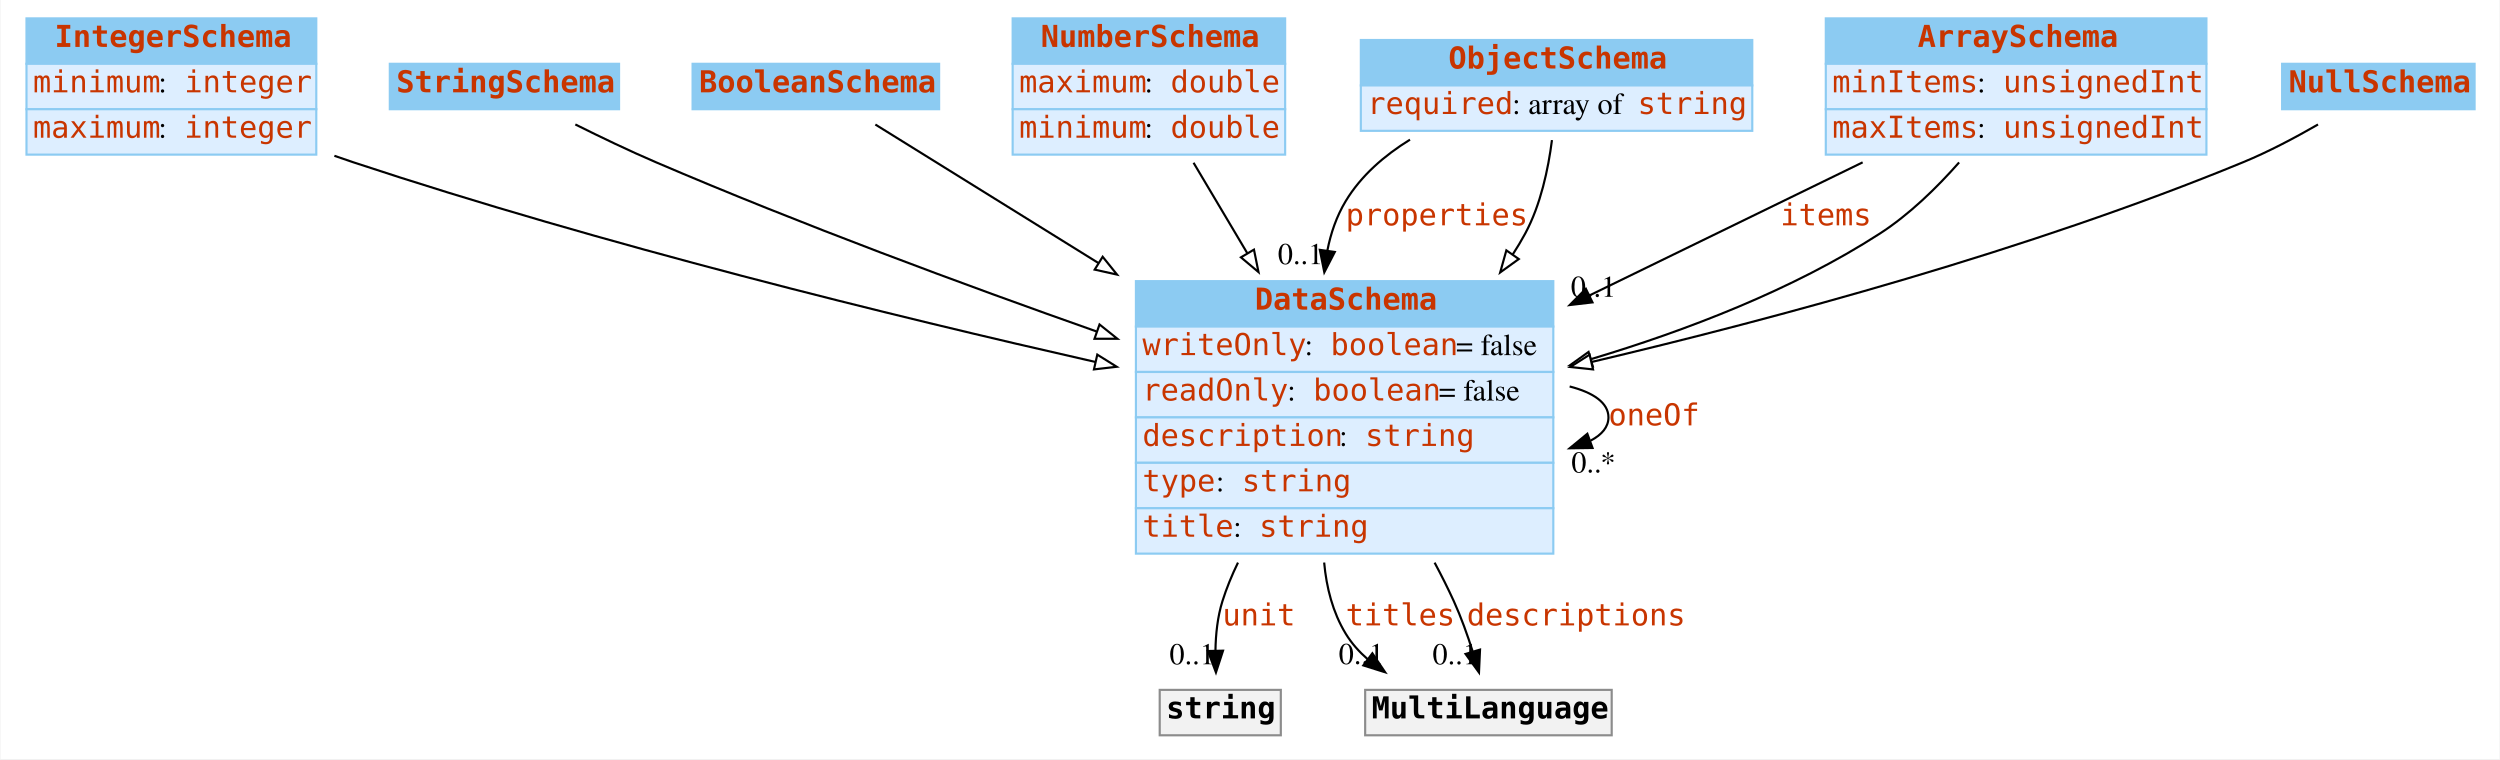
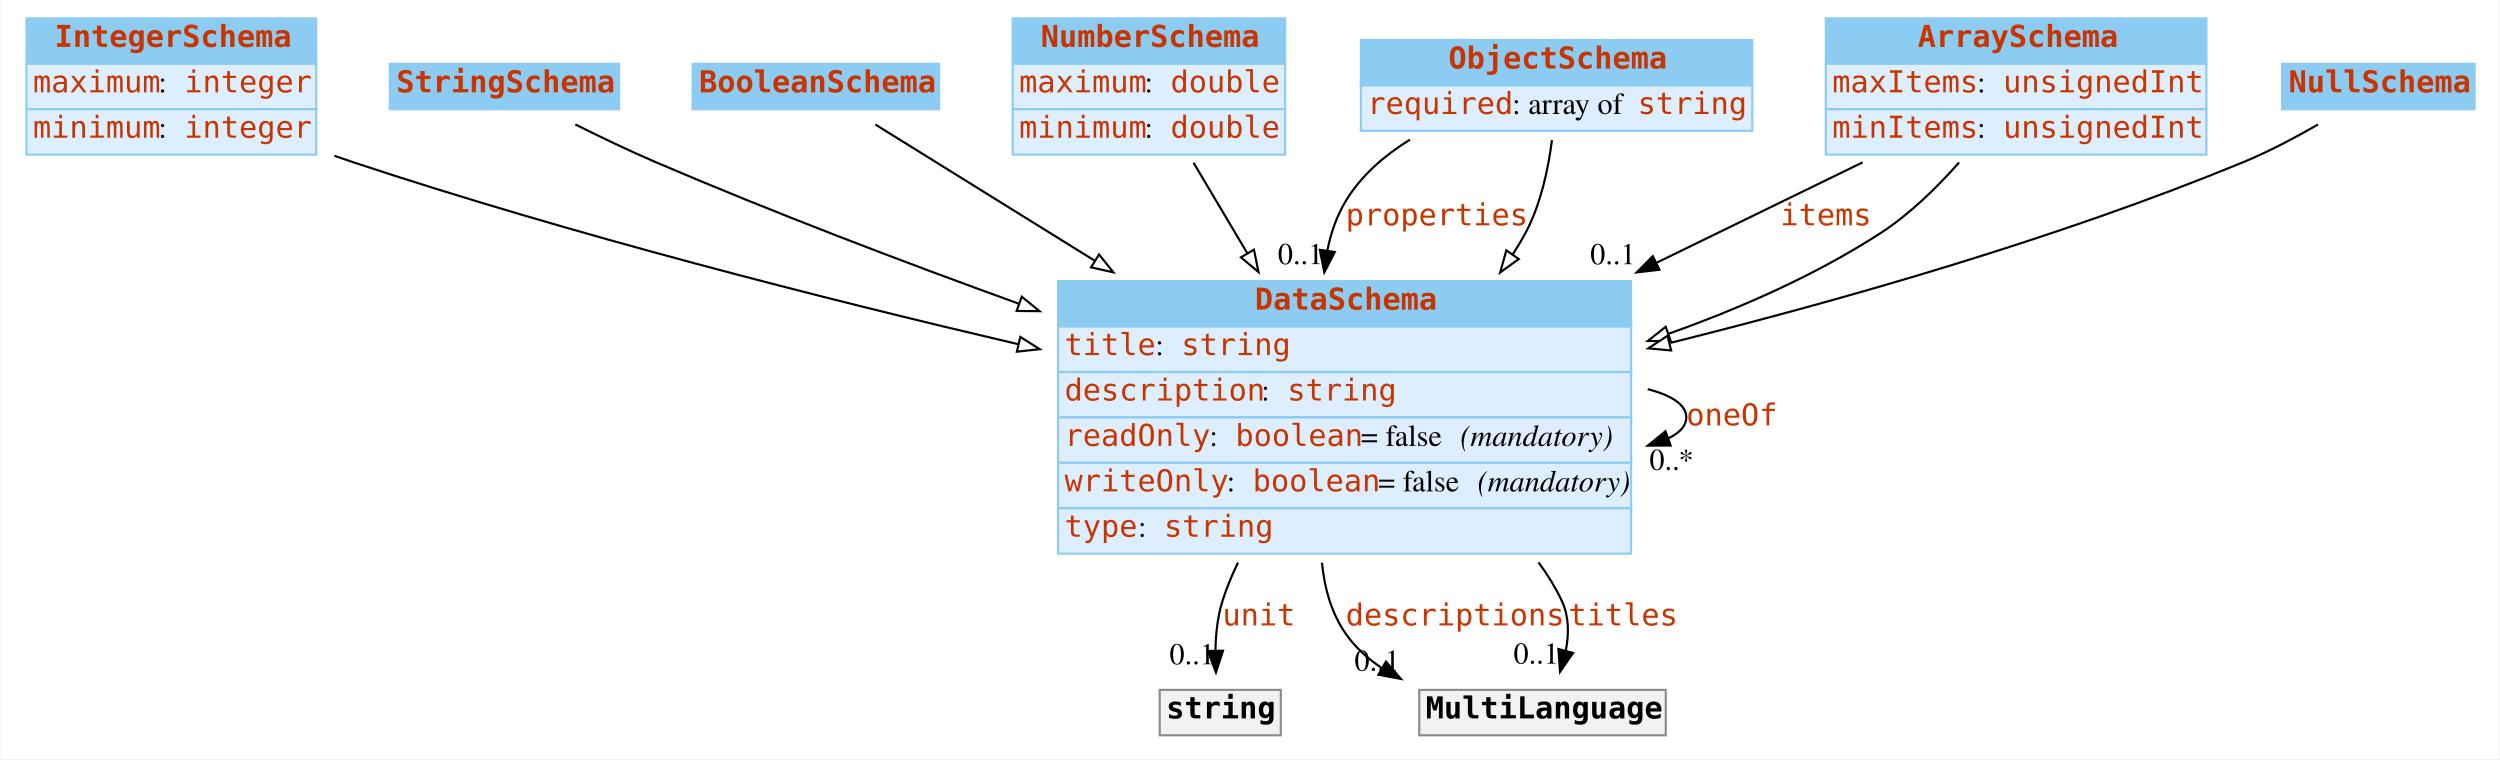
<svg xmlns="http://www.w3.org/2000/svg" width="1156pt" height="351pt" viewBox="0.00 0.00 1155.50 351.00">
  <g id="graph0" class="graph" transform="scale(1 1) rotate(0) translate(4 347)">
    <polygon fill="white" stroke="none" points="-4,4 -4,-347 1151.5,-347 1151.5,4 -4,4" />
    <g id="node1" class="node">
      <polygon fill="#8ccbf2" stroke="none" points="8,-317.5 8,-338.5 142,-338.5 142,-317.5 8,-317.5" />
      <polygon fill="none" stroke="#8ccbf2" points="8,-317.5 8,-338.5 142,-338.5 142,-317.5 8,-317.5" />
      <text text-anchor="start" x="21" y="-325.3" font-family="mono" font-weight="bold" font-size="14.00" fill="#c83500">IntegerSchema</text>
      <polygon fill="#ddeeff" stroke="none" points="8,-296.5 8,-317.5 142,-317.5 142,-296.5 8,-296.5" />
      <polygon fill="none" stroke="#8ccbf2" points="8,-296.5 8,-317.5 142,-317.5 142,-296.5 8,-296.5" />
-       <text text-anchor="start" x="11" y="-304.3" font-family="mono" font-size="14.00" fill="#c83500">minimum</text>
+       <text text-anchor="start" x="11" y="-304.3" font-family="mono" font-size="14.00" fill="#c83500">maximum</text>
      <text text-anchor="start" x="69" y="-304.3" font-family="Times,serif" font-size="14.00"> : </text>
      <text text-anchor="start" x="81" y="-304.3" font-family="mono" font-size="14.00" fill="#c83500">integer</text>
      <polygon fill="#ddeeff" stroke="none" points="8,-275.5 8,-296.5 142,-296.5 142,-275.5 8,-275.5" />
      <polygon fill="none" stroke="#8ccbf2" points="8,-275.5 8,-296.5 142,-296.5 142,-275.5 8,-275.5" />
-       <text text-anchor="start" x="11" y="-283.3" font-family="mono" font-size="14.00" fill="#c83500">maximum</text>
+       <text text-anchor="start" x="11" y="-283.3" font-family="mono" font-size="14.00" fill="#c83500">minimum</text>
      <text text-anchor="start" x="69" y="-283.3" font-family="Times,serif" font-size="14.00"> : </text>
      <text text-anchor="start" x="81" y="-283.3" font-family="mono" font-size="14.00" fill="#c83500">integer</text>
    </g>
    <g id="node8" class="node">
-       <polygon fill="#8ccbf2" stroke="none" points="521,-196 521,-217 714,-217 714,-196 521,-196" />
-       <polygon fill="none" stroke="#8ccbf2" points="521,-196 521,-217 714,-217 714,-196 521,-196" />
+       <polygon fill="#8ccbf2" stroke="none" points="485,-196 485,-217 750,-217 750,-196 485,-196" />
+       <polygon fill="none" stroke="#8ccbf2" points="485,-196 485,-217 750,-217 750,-196 485,-196" />
      <text text-anchor="start" x="576" y="-203.8" font-family="mono" font-weight="bold" font-size="14.00" fill="#c83500">DataSchema</text>
-       <polygon fill="#ddeeff" stroke="none" points="521,-175 521,-196 714,-196 714,-175 521,-175" />
-       <polygon fill="none" stroke="#8ccbf2" points="521,-175 521,-196 714,-196 714,-175 521,-175" />
-       <text text-anchor="start" x="524" y="-182.8" font-family="mono" font-size="14.00" fill="#c83500">writeOnly</text>
-       <text text-anchor="start" x="599" y="-182.8" font-family="Times,serif" font-size="14.00"> : </text>
-       <text text-anchor="start" x="611" y="-182.8" font-family="mono" font-size="14.00" fill="#c83500">boolean</text>
-       <text text-anchor="start" x="669" y="-182.8" font-family="Times,serif" font-size="14.00"> = false</text>
-       <polygon fill="#ddeeff" stroke="none" points="521,-154 521,-175 714,-175 714,-154 521,-154" />
-       <polygon fill="none" stroke="#8ccbf2" points="521,-154 521,-175 714,-175 714,-154 521,-154" />
-       <text text-anchor="start" x="524" y="-161.8" font-family="mono" font-size="14.00" fill="#c83500">readOnly</text>
-       <text text-anchor="start" x="591" y="-161.8" font-family="Times,serif" font-size="14.00"> : </text>
-       <text text-anchor="start" x="603" y="-161.8" font-family="mono" font-size="14.00" fill="#c83500">boolean</text>
-       <text text-anchor="start" x="661" y="-161.8" font-family="Times,serif" font-size="14.00"> = false</text>
-       <polygon fill="#ddeeff" stroke="none" points="521,-133 521,-154 714,-154 714,-133 521,-133" />
-       <polygon fill="none" stroke="#8ccbf2" points="521,-133 521,-154 714,-154 714,-133 521,-133" />
-       <text text-anchor="start" x="524" y="-140.8" font-family="mono" font-size="14.00" fill="#c83500">description</text>
-       <text text-anchor="start" x="615" y="-140.8" font-family="Times,serif" font-size="14.00"> : </text>
-       <text text-anchor="start" x="627" y="-140.8" font-family="mono" font-size="14.00" fill="#c83500">string</text>
-       <polygon fill="#ddeeff" stroke="none" points="521,-112 521,-133 714,-133 714,-112 521,-112" />
-       <polygon fill="none" stroke="#8ccbf2" points="521,-112 521,-133 714,-133 714,-112 521,-112" />
-       <text text-anchor="start" x="524" y="-119.8" font-family="mono" font-size="14.00" fill="#c83500">type</text>
-       <text text-anchor="start" x="558" y="-119.8" font-family="Times,serif" font-size="14.00"> : </text>
-       <text text-anchor="start" x="570" y="-119.8" font-family="mono" font-size="14.00" fill="#c83500">string</text>
-       <polygon fill="#ddeeff" stroke="none" points="521,-91 521,-112 714,-112 714,-91 521,-91" />
-       <polygon fill="none" stroke="#8ccbf2" points="521,-91 521,-112 714,-112 714,-91 521,-91" />
-       <text text-anchor="start" x="524" y="-98.8" font-family="mono" font-size="14.00" fill="#c83500">title</text>
-       <text text-anchor="start" x="566" y="-98.8" font-family="Times,serif" font-size="14.00"> : </text>
-       <text text-anchor="start" x="578" y="-98.8" font-family="mono" font-size="14.00" fill="#c83500">string</text>
+       <polygon fill="#ddeeff" stroke="none" points="485,-175 485,-196 750,-196 750,-175 485,-175" />
+       <polygon fill="none" stroke="#8ccbf2" points="485,-175 485,-196 750,-196 750,-175 485,-175" />
+       <text text-anchor="start" x="488" y="-182.8" font-family="mono" font-size="14.00" fill="#c83500">title</text>
+       <text text-anchor="start" x="530" y="-182.8" font-family="Times,serif" font-size="14.00"> : </text>
+       <text text-anchor="start" x="542" y="-182.8" font-family="mono" font-size="14.00" fill="#c83500">string</text>
+       <polygon fill="#ddeeff" stroke="none" points="485,-154 485,-175 750,-175 750,-154 485,-154" />
+       <polygon fill="none" stroke="#8ccbf2" points="485,-154 485,-175 750,-175 750,-154 485,-154" />
+       <text text-anchor="start" x="488" y="-161.8" font-family="mono" font-size="14.00" fill="#c83500">description</text>
+       <text text-anchor="start" x="579" y="-161.8" font-family="Times,serif" font-size="14.00"> : </text>
+       <text text-anchor="start" x="591" y="-161.8" font-family="mono" font-size="14.00" fill="#c83500">string</text>
+       <polygon fill="#ddeeff" stroke="none" points="485,-133 485,-154 750,-154 750,-133 485,-133" />
+       <polygon fill="none" stroke="#8ccbf2" points="485,-133 485,-154 750,-154 750,-133 485,-133" />
+       <text text-anchor="start" x="488" y="-140.8" font-family="mono" font-size="14.00" fill="#c83500">readOnly</text>
+       <text text-anchor="start" x="555" y="-140.8" font-family="Times,serif" font-size="14.00"> : </text>
+       <text text-anchor="start" x="567" y="-140.8" font-family="mono" font-size="14.00" fill="#c83500">boolean</text>
+       <text text-anchor="start" x="625" y="-140.8" font-family="Times,serif" font-size="14.00"> = false </text>
+       <text text-anchor="start" x="671" y="-140.8" font-family="Times,serif" font-style="italic" font-size="14.00">(mandatory)</text>
+       <polygon fill="#ddeeff" stroke="none" points="485,-112 485,-133 750,-133 750,-112 485,-112" />
+       <polygon fill="none" stroke="#8ccbf2" points="485,-112 485,-133 750,-133 750,-112 485,-112" />
+       <text text-anchor="start" x="488" y="-119.8" font-family="mono" font-size="14.00" fill="#c83500">writeOnly</text>
+       <text text-anchor="start" x="563" y="-119.8" font-family="Times,serif" font-size="14.00"> : </text>
+       <text text-anchor="start" x="575" y="-119.8" font-family="mono" font-size="14.00" fill="#c83500">boolean</text>
+       <text text-anchor="start" x="633" y="-119.8" font-family="Times,serif" font-size="14.00"> = false </text>
+       <text text-anchor="start" x="679" y="-119.8" font-family="Times,serif" font-style="italic" font-size="14.00">(mandatory)</text>
+       <polygon fill="#ddeeff" stroke="none" points="485,-91 485,-112 750,-112 750,-91 485,-91" />
+       <polygon fill="none" stroke="#8ccbf2" points="485,-91 485,-112 750,-112 750,-91 485,-91" />
+       <text text-anchor="start" x="488" y="-98.8" font-family="mono" font-size="14.00" fill="#c83500">type</text>
+       <text text-anchor="start" x="522" y="-98.8" font-family="Times,serif" font-size="14.00"> : </text>
+       <text text-anchor="start" x="534" y="-98.8" font-family="mono" font-size="14.00" fill="#c83500">string</text>
    </g>
-     <g id="edge10" class="edge">
-       <path fill="none" stroke="black" d="M150.369,-274.964C153.272,-273.934 156.157,-272.942 159,-272 274.119,-233.863 408.94,-200.77 502.361,-179.605" />
-       <polygon fill="white" stroke="black" points="503.137,-183.018 512.122,-177.403 501.596,-176.189 503.137,-183.018" />
+     <g id="edge9" class="edge">
+       <path fill="none" stroke="black" d="M150.369,-274.964C153.272,-273.934 156.157,-272.942 159,-272 260.191,-238.477 376.605,-208.851 466.743,-187.798" />
+       <polygon fill="white" stroke="black" points="467.543,-191.206 476.49,-185.531 465.957,-184.388 467.543,-191.206" />
    </g>
    <g id="node2" class="node">
      <polygon fill="#8ccbf2" stroke="none" points="176,-296.5 176,-317.5 282,-317.5 282,-296.5 176,-296.5" />
      <polygon fill="none" stroke="#8ccbf2" points="176,-296.5 176,-317.5 282,-317.5 282,-296.5 176,-296.5" />
      <text text-anchor="start" x="179" y="-304.3" font-family="mono" font-weight="bold" font-size="14.00" fill="#c83500">StringSchema</text>
    </g>
    <g id="edge13" class="edge">
-       <path fill="none" stroke="black" d="M261.782,-289.455C273.412,-283.645 286.673,-277.288 299,-272 365.584,-243.437 441.703,-215.277 502.773,-193.743" />
-       <polygon fill="white" stroke="black" points="504.167,-196.963 512.441,-190.345 501.846,-190.359 504.167,-196.963" />
+       <path fill="none" stroke="black" d="M261.782,-289.455C273.412,-283.645 286.673,-277.288 299,-272 353.06,-248.809 413.406,-225.884 466.88,-206.556" />
+       <polygon fill="white" stroke="black" points="468.213,-209.796 476.435,-203.114 465.84,-203.21 468.213,-209.796" />
    </g>
    <g id="node3" class="node">
      <polygon fill="#8ccbf2" stroke="none" points="316,-296.5 316,-317.5 430,-317.5 430,-296.5 316,-296.5" />
      <polygon fill="none" stroke="#8ccbf2" points="316,-296.5 316,-317.5 430,-317.5 430,-296.5 316,-296.5" />
      <text text-anchor="start" x="319" y="-304.3" font-family="mono" font-weight="bold" font-size="14.00" fill="#c83500">BooleanSchema</text>
    </g>
-     <g id="edge11" class="edge">
-       <path fill="none" stroke="black" d="M400.516,-289.416C425.891,-273.66 465.318,-249.179 503.609,-225.405" />
-       <polygon fill="white" stroke="black" points="505.621,-228.275 512.271,-220.027 501.929,-222.328 505.621,-228.275" />
+     <g id="edge10" class="edge">
+       <path fill="none" stroke="black" d="M400.516,-289.416C425.544,-273.876 464.241,-249.848 502.035,-226.382" />
+       <polygon fill="white" stroke="black" points="503.939,-229.32 510.588,-221.071 500.246,-223.373 503.939,-229.32" />
    </g>
    <g id="node4" class="node">
      <polygon fill="#8ccbf2" stroke="none" points="464,-317.5 464,-338.5 590,-338.5 590,-317.5 464,-317.5" />
      <polygon fill="none" stroke="#8ccbf2" points="464,-317.5 464,-338.5 590,-338.5 590,-317.5 464,-317.5" />
      <text text-anchor="start" x="477" y="-325.3" font-family="mono" font-weight="bold" font-size="14.00" fill="#c83500">NumberSchema</text>
      <polygon fill="#ddeeff" stroke="none" points="464,-296.5 464,-317.5 590,-317.5 590,-296.5 464,-296.5" />
      <polygon fill="none" stroke="#8ccbf2" points="464,-296.5 464,-317.5 590,-317.5 590,-296.5 464,-296.5" />
      <text text-anchor="start" x="467" y="-304.3" font-family="mono" font-size="14.00" fill="#c83500">maximum</text>
      <text text-anchor="start" x="525" y="-304.3" font-family="Times,serif" font-size="14.00"> : </text>
      <text text-anchor="start" x="537" y="-304.3" font-family="mono" font-size="14.00" fill="#c83500">double</text>
      <polygon fill="#ddeeff" stroke="none" points="464,-275.5 464,-296.5 590,-296.5 590,-275.5 464,-275.5" />
      <polygon fill="none" stroke="#8ccbf2" points="464,-275.5 464,-296.5 590,-296.5 590,-275.5 464,-275.5" />
      <text text-anchor="start" x="467" y="-283.3" font-family="mono" font-size="14.00" fill="#c83500">minimum</text>
      <text text-anchor="start" x="525" y="-283.3" font-family="Times,serif" font-size="14.00"> : </text>
      <text text-anchor="start" x="537" y="-283.3" font-family="mono" font-size="14.00" fill="#c83500">double</text>
    </g>
-     <g id="edge9" class="edge">
+     <g id="edge12" class="edge">
      <path fill="none" stroke="black" d="M547.648,-271.743C555.11,-259.182 563.85,-244.47 572.562,-229.804" />
      <polygon fill="white" stroke="black" points="575.58,-231.577 577.678,-221.192 569.562,-228.002 575.58,-231.577" />
    </g>
    <g id="node5" class="node">
      <polygon fill="#8ccbf2" stroke="none" points="625,-307.5 625,-328.5 806,-328.5 806,-307.5 625,-307.5" />
      <polygon fill="none" stroke="#8ccbf2" points="625,-307.5 625,-328.5 806,-328.5 806,-307.5 625,-307.5" />
      <text text-anchor="start" x="665.5" y="-315.3" font-family="mono" font-weight="bold" font-size="14.00" fill="#c83500">ObjectSchema</text>
      <polygon fill="#ddeeff" stroke="none" points="625,-286.5 625,-307.5 806,-307.5 806,-286.5 625,-286.5" />
      <polygon fill="none" stroke="#8ccbf2" points="625,-286.5 625,-307.5 806,-307.5 806,-286.5 625,-286.5" />
      <text text-anchor="start" x="628" y="-294.3" font-family="mono" font-size="14.00" fill="#c83500">required</text>
      <text text-anchor="start" x="695" y="-294.3" font-family="Times,serif" font-size="14.00"> : array of </text>
      <text text-anchor="start" x="753" y="-294.3" font-family="mono" font-size="14.00" fill="#c83500">string</text>
    </g>
    <g id="edge1" class="edge">
      <path fill="none" stroke="black" d="M647.732,-282.423C635.903,-275.127 625.117,-265.808 618,-254 613.774,-246.988 611.086,-239.158 609.509,-231.057" />
      <polygon fill="black" stroke="black" points="612.965,-230.495 608.11,-221.078 606.033,-231.467 612.965,-230.495" />
      <text text-anchor="start" x="618" y="-242.8" font-family="mono" font-size="14.00" fill="#c83500">properties</text>
      <text text-anchor="middle" x="597.11" y="-224.878" font-family="Times,serif" font-size="14.00">0..1</text>
    </g>
-     <g id="edge7" class="edge">
+     <g id="edge8" class="edge">
      <path fill="none" stroke="black" d="M713.377,-282.225C711.666,-268.829 708.163,-252.27 701,-239 699.231,-235.722 697.293,-232.488 695.219,-229.309" />
      <polygon fill="white" stroke="black" points="698.03,-227.221 689.434,-221.027 692.291,-231.23 698.03,-227.221" />
    </g>
    <g id="node6" class="node">
      <polygon fill="#8ccbf2" stroke="none" points="840,-317.5 840,-338.5 1016,-338.5 1016,-317.5 840,-317.5" />
      <polygon fill="none" stroke="#8ccbf2" points="840,-317.5 840,-338.5 1016,-338.5 1016,-317.5 840,-317.5" />
      <text text-anchor="start" x="882.5" y="-325.3" font-family="mono" font-weight="bold" font-size="14.00" fill="#c83500">ArraySchema</text>
      <polygon fill="#ddeeff" stroke="none" points="840,-296.5 840,-317.5 1016,-317.5 1016,-296.5 840,-296.5" />
      <polygon fill="none" stroke="#8ccbf2" points="840,-296.5 840,-317.5 1016,-317.5 1016,-296.5 840,-296.5" />
-       <text text-anchor="start" x="843" y="-304.3" font-family="mono" font-size="14.00" fill="#c83500">minItems</text>
+       <text text-anchor="start" x="843" y="-304.3" font-family="mono" font-size="14.00" fill="#c83500">maxItems</text>
      <text text-anchor="start" x="910" y="-304.3" font-family="Times,serif" font-size="14.00"> : </text>
      <text text-anchor="start" x="922" y="-304.3" font-family="mono" font-size="14.00" fill="#c83500">unsignedInt</text>
      <polygon fill="#ddeeff" stroke="none" points="840,-275.5 840,-296.5 1016,-296.5 1016,-275.5 840,-275.5" />
      <polygon fill="none" stroke="#8ccbf2" points="840,-275.5 840,-296.5 1016,-296.5 1016,-275.5 840,-275.5" />
-       <text text-anchor="start" x="843" y="-283.3" font-family="mono" font-size="14.00" fill="#c83500">maxItems</text>
+       <text text-anchor="start" x="843" y="-283.3" font-family="mono" font-size="14.00" fill="#c83500">minItems</text>
      <text text-anchor="start" x="910" y="-283.3" font-family="Times,serif" font-size="14.00"> : </text>
      <text text-anchor="start" x="922" y="-283.3" font-family="mono" font-size="14.00" fill="#c83500">unsignedInt</text>
    </g>
    <g id="edge2" class="edge">
-       <path fill="none" stroke="black" d="M857.04,-271.933C819.711,-253.748 773.044,-231.015 730.808,-210.44" />
-       <polygon fill="black" stroke="black" points="732.11,-207.181 721.587,-205.948 729.045,-213.474 732.11,-207.181" />
+       <path fill="none" stroke="black" d="M857.04,-271.933C828.691,-258.123 794.956,-241.689 761.866,-225.57" />
+       <polygon fill="black" stroke="black" points="763.078,-222.267 752.555,-221.034 760.012,-228.56 763.078,-222.267" />
      <text text-anchor="start" x="819" y="-242.8" font-family="mono" font-size="14.00" fill="#c83500">items</text>
-       <text text-anchor="middle" x="732.587" y="-209.748" font-family="Times,serif" font-size="14.00">0..1</text>
+       <text text-anchor="middle" x="741.555" y="-224.834" font-family="Times,serif" font-size="14.00">0..1</text>
    </g>
-     <g id="edge8" class="edge">
-       <path fill="none" stroke="black" d="M901.641,-271.886C891.278,-260.14 878.602,-247.781 865,-239 824.7,-212.985 775.488,-194.145 731.557,-180.984" />
-       <polygon fill="white" stroke="black" points="732.267,-177.545 721.686,-178.095 730.3,-184.264 732.267,-177.545" />
+     <g id="edge7" class="edge">
+       <path fill="none" stroke="black" d="M901.641,-271.886C891.278,-260.14 878.602,-247.781 865,-239 835.327,-219.845 800.821,-204.58 767.15,-192.607" />
+       <polygon fill="white" stroke="black" points="768.275,-189.293 757.68,-189.317 765.978,-195.905 768.275,-189.293" />
    </g>
    <g id="node7" class="node">
      <polygon fill="#8ccbf2" stroke="none" points="1051,-296.5 1051,-317.5 1140,-317.5 1140,-296.5 1051,-296.5" />
      <polygon fill="none" stroke="#8ccbf2" points="1051,-296.5 1051,-317.5 1140,-317.5 1140,-296.5 1051,-296.5" />
      <text text-anchor="start" x="1054" y="-304.3" font-family="mono" font-weight="bold" font-size="14.00" fill="#c83500">NullSchema</text>
    </g>
-     <g id="edge12" class="edge">
-       <path fill="none" stroke="black" d="M1067.6,-289.442C1057.06,-283.364 1044.73,-276.835 1033,-272 934.253,-231.297 816.684,-199.682 731.765,-179.634" />
-       <polygon fill="white" stroke="black" points="732.369,-176.181 721.835,-177.307 730.772,-182.996 732.369,-176.181" />
+     <g id="edge11" class="edge">
+       <path fill="none" stroke="black" d="M1067.6,-289.442C1057.06,-283.364 1044.73,-276.835 1033,-272 947.691,-236.836 848.334,-208.455 768.118,-188.455" />
+       <polygon fill="white" stroke="black" points="768.481,-184.939 757.933,-185.935 766.799,-191.734 768.481,-184.939" />
    </g>
    <g id="edge5" class="edge">
-       <path fill="none" stroke="black" d="M721.552,-168.293C732.49,-165.502 739.5,-160.738 739.5,-154 739.5,-149.578 736.481,-146.006 731.314,-143.285" />
-       <polygon fill="black" stroke="black" points="732.146,-139.862 721.552,-139.707 729.737,-146.434 732.146,-139.862" />
-       <text text-anchor="start" x="739.5" y="-150.3" font-family="mono" font-size="14.00" fill="#c83500">oneOf</text>
-       <text text-anchor="middle" x="732.552" y="-128.507" font-family="Times,serif" font-size="14.00">0..*</text>
+       <path fill="none" stroke="black" d="M757.658,-167.071C768.688,-164.197 775.5,-159.84 775.5,-154 775.5,-150.168 772.566,-146.974 767.432,-144.419" />
+       <polygon fill="black" stroke="black" points="768.253,-140.995 757.658,-140.929 765.899,-147.588 768.253,-140.995" />
+       <text text-anchor="start" x="775.5" y="-150.3" font-family="mono" font-size="14.00" fill="#c83500">oneOf</text>
+       <text text-anchor="middle" x="768.658" y="-129.729" font-family="Times,serif" font-size="14.00">0..*</text>
    </g>
    <g id="node9" class="node">
      <polygon fill="#f2f2f2" stroke="none" points="532,-7 532,-28 588,-28 588,-7 532,-7" />
      <polygon fill="none" stroke="#8c8c8c" points="532,-7 532,-28 588,-28 588,-7 532,-7" />
      <text text-anchor="start" x="535" y="-14.8" font-family="mono" font-weight="bold" font-size="14.00">string</text>
    </g>
    <g id="edge3" class="edge">
      <path fill="none" stroke="black" d="M568.195,-86.855C565.354,-81.009 562.889,-75.02 561,-69 558.739,-61.793 557.899,-53.709 557.776,-46.178" />
      <polygon fill="black" stroke="black" points="561.278,-46.124 558.005,-36.047 554.28,-45.965 561.278,-46.124" />
      <text text-anchor="start" x="561" y="-57.8" font-family="mono" font-size="14.00" fill="#c83500">unit</text>
      <text text-anchor="middle" x="547.005" y="-39.847" font-family="Times,serif" font-size="14.00">0..1</text>
    </g>
    <g id="node10" class="node">
-       <polygon fill="#f2f2f2" stroke="none" points="627,-7 627,-28 741,-28 741,-7 627,-7" />
-       <polygon fill="none" stroke="#8c8c8c" points="627,-7 627,-28 741,-28 741,-7 627,-7" />
-       <text text-anchor="start" x="630" y="-14.8" font-family="mono" font-weight="bold" font-size="14.00">MultiLanguage</text>
+       <polygon fill="#f2f2f2" stroke="none" points="652,-7 652,-28 766,-28 766,-7 652,-7" />
+       <polygon fill="none" stroke="#8c8c8c" points="652,-7 652,-28 766,-28 766,-7 652,-7" />
+       <text text-anchor="start" x="655" y="-14.8" font-family="mono" font-weight="bold" font-size="14.00">MultiLanguage</text>
    </g>
    <g id="edge4" class="edge">
-       <path fill="none" stroke="black" d="M608.041,-86.881C609.092,-75.308 612.014,-63.838 618,-54 620.712,-49.544 624.2,-45.624 628.155,-42.182" />
-       <polygon fill="black" stroke="black" points="630.333,-44.923 636.252,-36.136 626.145,-39.315 630.333,-44.923" />
-       <text text-anchor="start" x="618" y="-57.8" font-family="mono" font-size="14.00" fill="#c83500">titles</text>
-       <text text-anchor="middle" x="625.252" y="-39.936" font-family="Times,serif" font-size="14.00">0..1</text>
+       <path fill="none" stroke="black" d="M607.041,-86.778C608.139,-75.087 611.334,-63.601 618,-54 622.38,-47.691 628.066,-42.519 634.458,-38.279" />
+       <polygon fill="black" stroke="black" points="636.626,-41.07 643.555,-33.055 633.14,-34.999 636.626,-41.07" />
+       <text text-anchor="start" x="618" y="-57.8" font-family="mono" font-size="14.00" fill="#c83500">descriptions</text>
+       <text text-anchor="middle" x="632.555" y="-36.855" font-family="Times,serif" font-size="14.00">0..1</text>
    </g>
    <g id="edge6" class="edge">
-       <path fill="none" stroke="black" d="M659.113,-86.837C662.297,-80.898 665.311,-74.899 668,-69 671.364,-61.619 674.323,-53.327 676.752,-45.649" />
-       <polygon fill="black" stroke="black" points="680.114,-46.622 679.629,-36.038 673.408,-44.615 680.114,-46.622" />
-       <text text-anchor="start" x="674" y="-57.8" font-family="mono" font-size="14.00" fill="#c83500">descriptions</text>
-       <text text-anchor="middle" x="668.629" y="-39.839" font-family="Times,serif" font-size="14.00">0..1</text>
+       <path fill="none" stroke="black" d="M707.166,-86.953C711.363,-81.287 715.047,-75.298 718,-69 721.333,-61.893 721.261,-53.684 719.748,-45.999" />
+       <polygon fill="black" stroke="black" points="723.117,-45.051 717.095,-36.334 716.367,-46.904 723.117,-45.051" />
+       <text text-anchor="start" x="721" y="-57.8" font-family="mono" font-size="14.00" fill="#c83500">titles</text>
+       <text text-anchor="middle" x="706.095" y="-40.134" font-family="Times,serif" font-size="14.00">0..1</text>
    </g>
  </g>
</svg>
